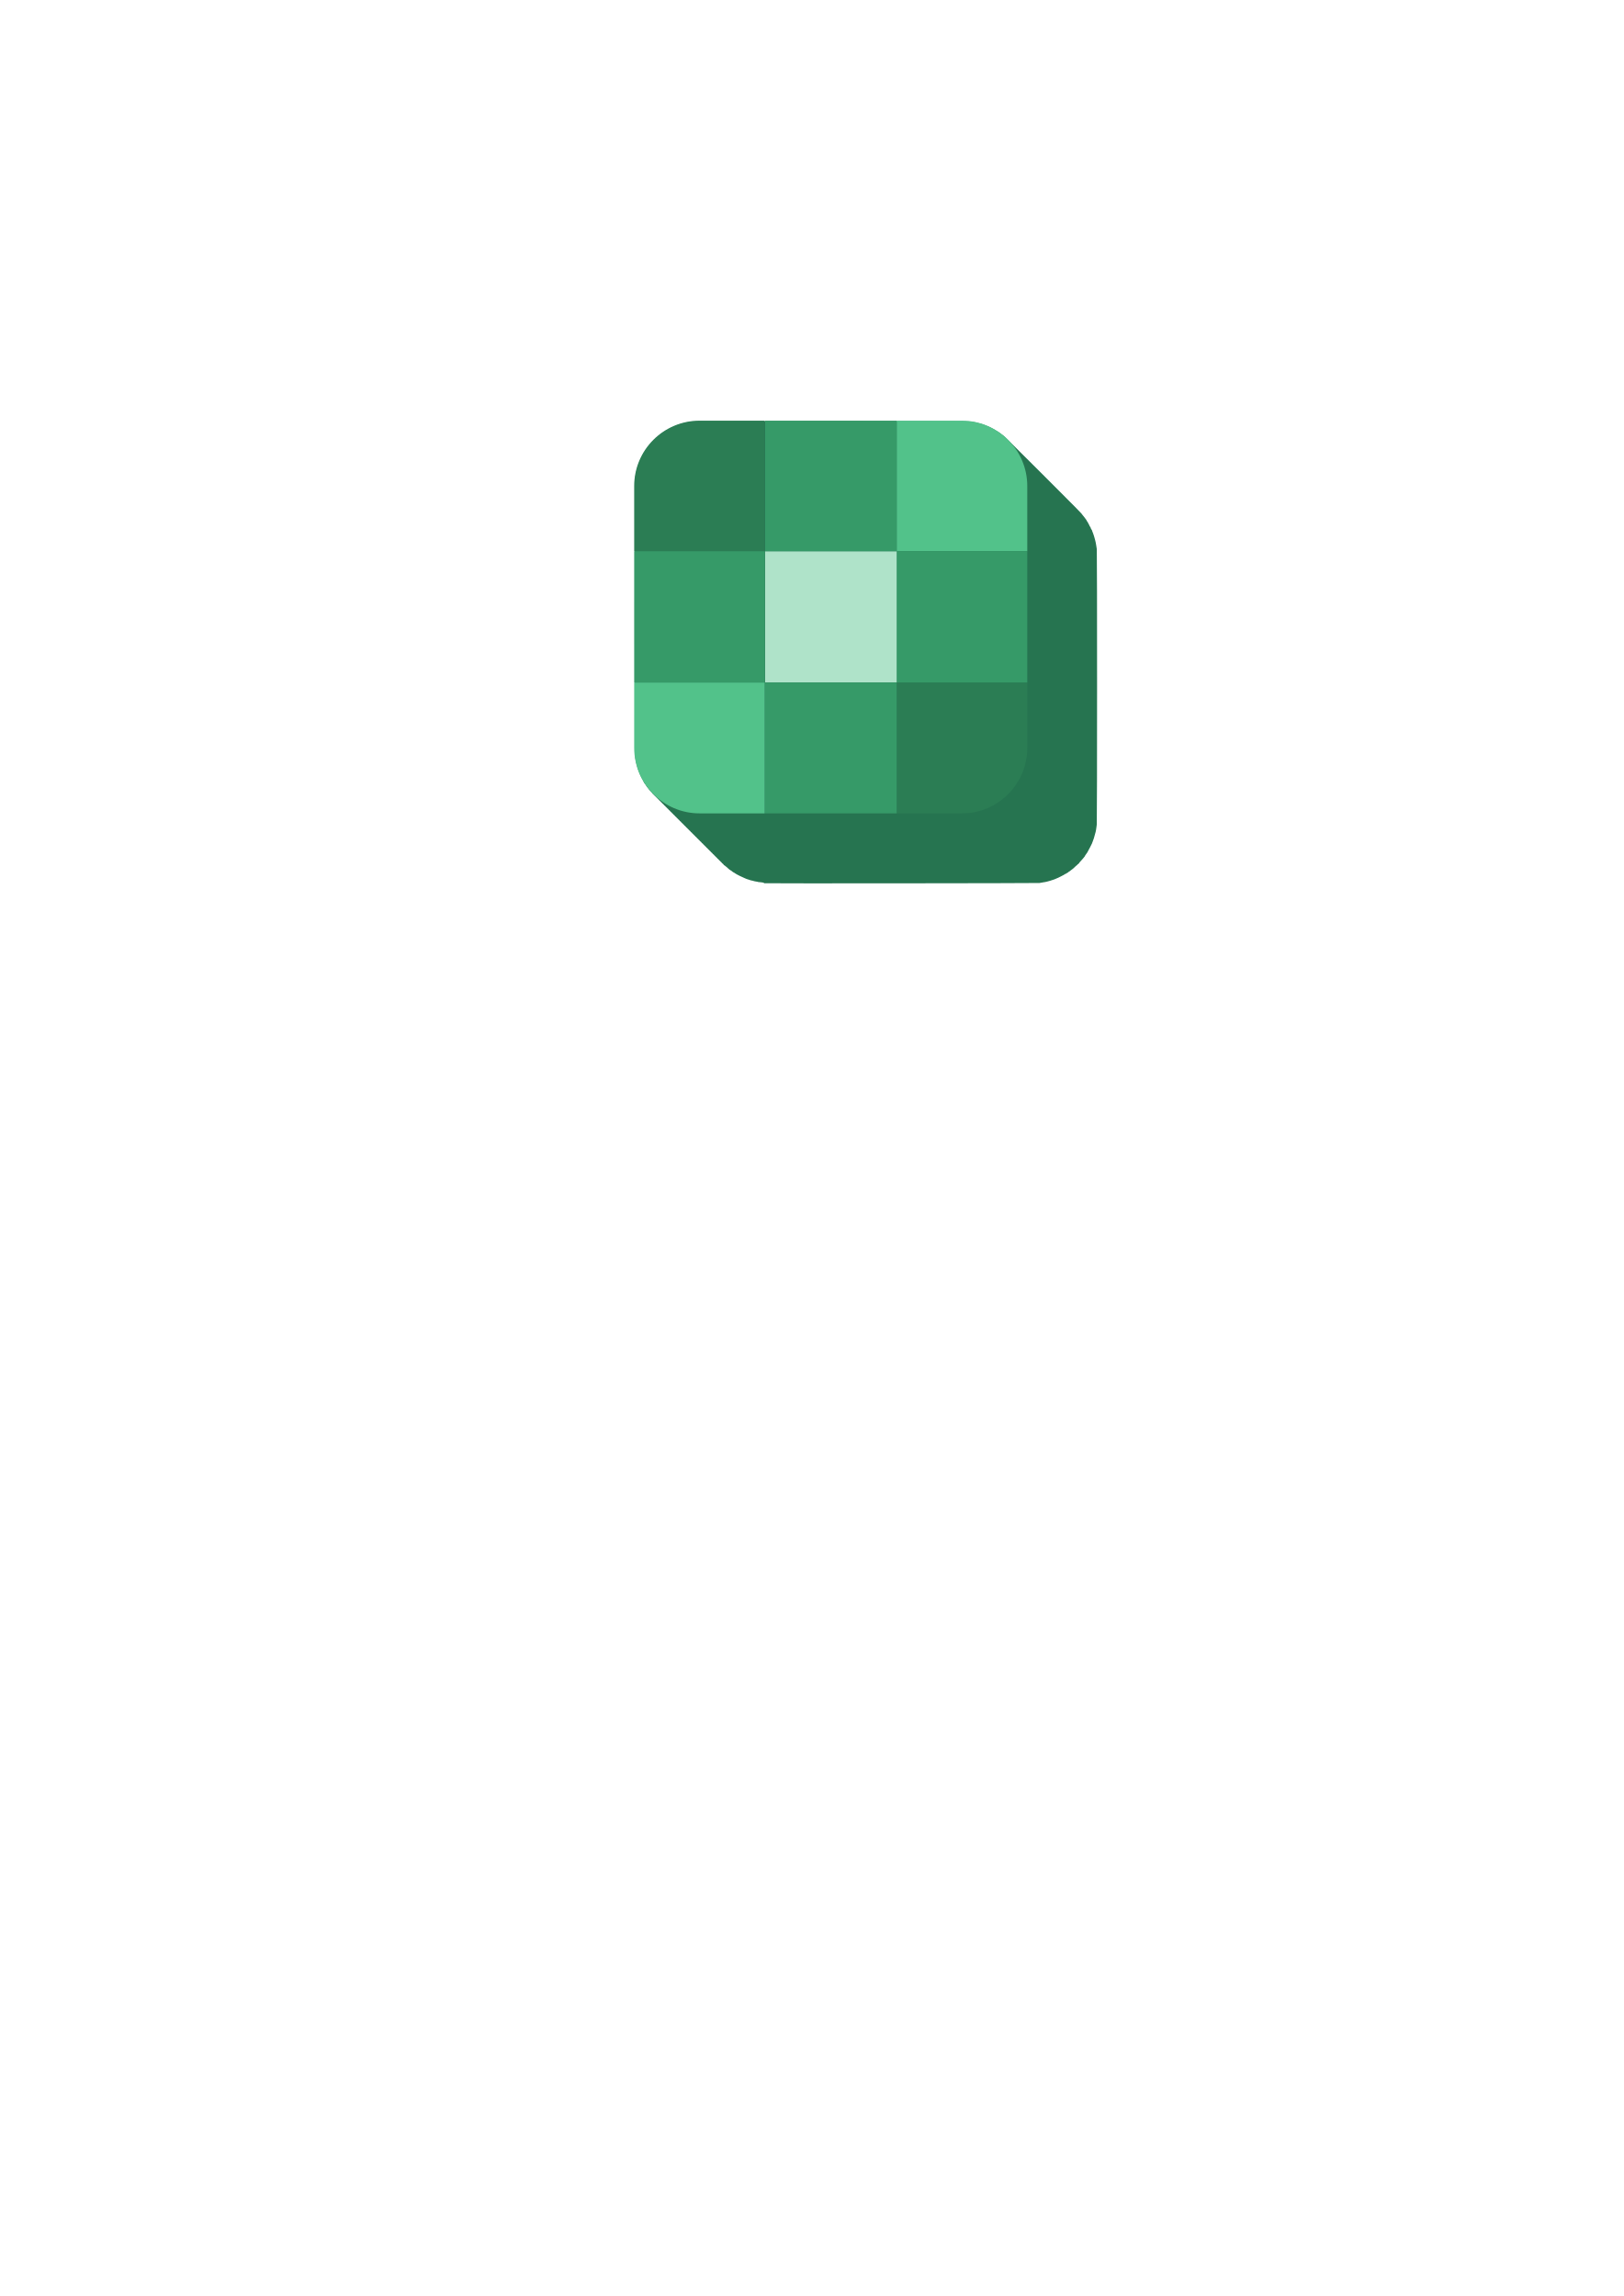
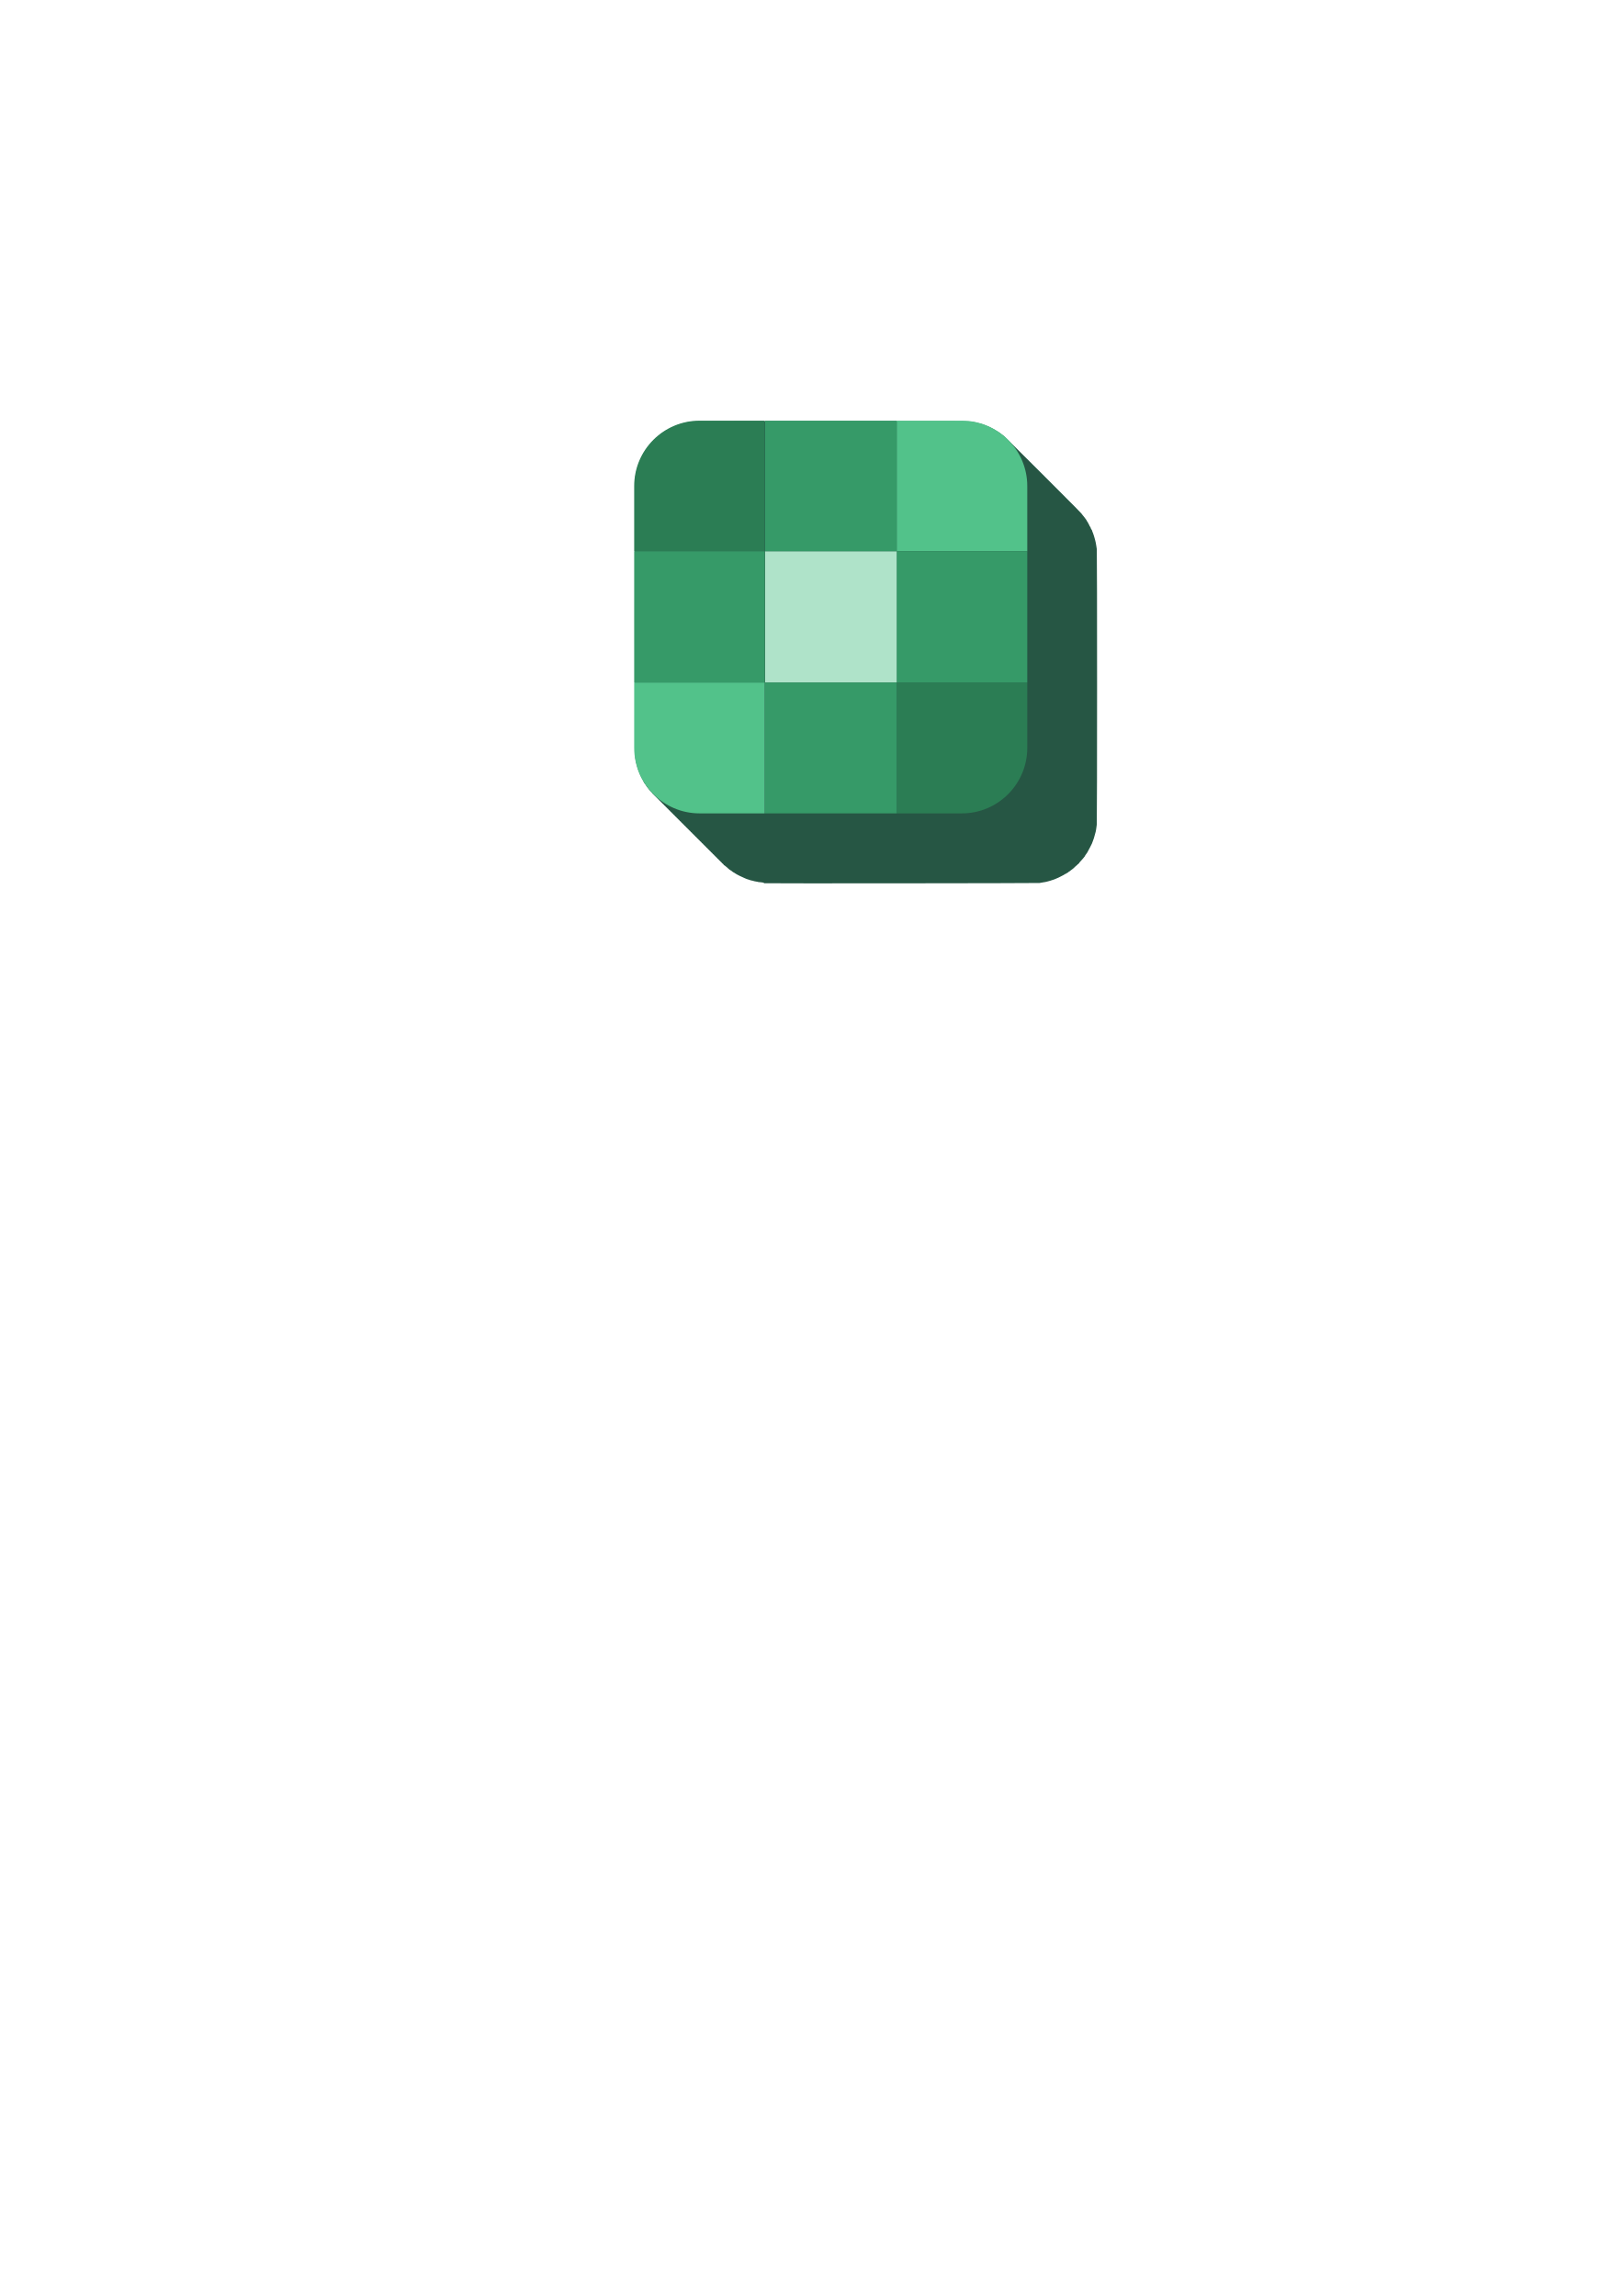
<svg xmlns="http://www.w3.org/2000/svg" width="210mm" height="297mm" viewBox="0 0 210 297" version="1.1" id="svg5">
  <defs id="defs2">
    <pattern id="EMFhbasepattern" patternUnits="userSpaceOnUse" width="6" height="6" x="0" y="0" />
    <pattern id="EMFhbasepattern-3" patternUnits="userSpaceOnUse" width="6" height="6" x="0" y="0" />
    <pattern id="EMFhbasepattern-9" patternUnits="userSpaceOnUse" width="6" height="6" x="0" y="0" />
  </defs>
  <g id="layer1">
-     <path style="fill:#267450;fill-opacity:1;stroke-width:0.042" d="m 98.755,114.178 c -0.013,-0.013 -0.145,-0.034 -0.293,-0.046 -0.423,-0.035 -0.436,-0.036 -0.48,-0.064 -0.023,-0.015 -0.119,-0.032 -0.212,-0.038 -0.093,-0.007 -0.188,-0.025 -0.212,-0.041 -0.023,-0.016 -0.119,-0.044 -0.212,-0.062 -0.093,-0.018 -0.195,-0.038 -0.226,-0.045 -0.031,-0.006 -0.088,-0.025 -0.127,-0.042 -0.039,-0.017 -0.096,-0.036 -0.127,-0.042 -0.031,-0.006 -0.088,-0.025 -0.127,-0.042 -0.039,-0.017 -0.107,-0.038 -0.152,-0.046 -0.045,-0.009 -0.102,-0.032 -0.127,-0.052 -0.025,-0.02 -0.118,-0.059 -0.206,-0.088 -0.173,-0.056 -1.029,-0.485 -1.124,-0.564 -0.067,-0.056 -0.203,-0.137 -0.324,-0.193 -0.047,-0.022 -0.121,-0.08 -0.165,-0.129 -0.044,-0.049 -0.099,-0.089 -0.121,-0.089 -0.052,0 -0.261,-0.167 -0.598,-0.476 -0.146,-0.134 -0.281,-0.229 -0.3,-0.212 -0.019,0.017 -0.021,0.008 -0.004,-0.021 0.019,-0.033 0.005,-0.053 -0.038,-0.053 -0.038,0 -0.057,-0.019 -0.042,-0.042 0.014,-0.023 -0.005,-0.042 -0.042,-0.042 -0.038,0 -0.057,-0.019 -0.042,-0.042 0.014,-0.023 -0.005,-0.042 -0.042,-0.042 -0.038,0 -0.057,-0.019 -0.042,-0.042 0.014,-0.023 -0.005,-0.042 -0.042,-0.042 -0.038,0 -0.057,-0.019 -0.042,-0.042 0.014,-0.023 -0.005,-0.042 -0.042,-0.042 -0.038,0 -0.057,-0.019 -0.042,-0.042 0.014,-0.023 -0.005,-0.042 -0.042,-0.042 -0.038,0 -0.057,-0.019 -0.042,-0.042 0.014,-0.023 -0.005,-0.042 -0.042,-0.042 -0.038,0 -0.057,-0.019 -0.042,-0.042 0.014,-0.023 -0.005,-0.042 -0.042,-0.042 -0.038,0 -0.057,-0.019 -0.042,-0.042 0.014,-0.023 -0.005,-0.042 -0.042,-0.042 -0.038,0 -0.057,-0.019 -0.042,-0.042 0.014,-0.023 -0.005,-0.042 -0.042,-0.042 -0.038,0 -0.057,-0.019 -0.042,-0.042 0.014,-0.023 -0.005,-0.042 -0.042,-0.042 -0.038,0 -0.057,-0.019 -0.042,-0.042 0.014,-0.023 -0.005,-0.042 -0.042,-0.042 -0.038,0 -0.057,-0.019 -0.042,-0.042 0.014,-0.023 -0.005,-0.042 -0.042,-0.042 -0.038,0 -0.057,-0.019 -0.042,-0.042 0.014,-0.023 -0.005,-0.042 -0.042,-0.042 -0.038,0 -0.057,-0.019 -0.042,-0.042 0.014,-0.023 -0.005,-0.042 -0.042,-0.042 -0.038,0 -0.057,-0.019 -0.042,-0.042 0.014,-0.023 -0.005,-0.042 -0.042,-0.042 -0.038,0 -0.057,-0.019 -0.042,-0.042 0.014,-0.023 -0.005,-0.042 -0.042,-0.042 -0.038,0 -0.057,-0.019 -0.042,-0.042 0.014,-0.023 -0.005,-0.042 -0.042,-0.042 -0.038,0 -0.057,-0.019 -0.042,-0.042 0.014,-0.023 -0.005,-0.042 -0.042,-0.042 -0.038,0 -0.057,-0.019 -0.042,-0.042 0.014,-0.023 -0.005,-0.042 -0.042,-0.042 -0.038,0 -0.057,-0.019 -0.042,-0.042 0.014,-0.023 -0.005,-0.042 -0.042,-0.042 -0.038,0 -0.057,-0.019 -0.042,-0.042 0.014,-0.023 -0.005,-0.042 -0.042,-0.042 -0.038,0 -0.057,-0.019 -0.042,-0.042 0.014,-0.023 -0.005,-0.042 -0.042,-0.042 -0.038,0 -0.057,-0.019 -0.042,-0.042 0.014,-0.023 -0.005,-0.042 -0.042,-0.042 -0.038,0 -0.057,-0.019 -0.042,-0.042 0.014,-0.023 -0.005,-0.042 -0.042,-0.042 -0.038,0 -0.057,-0.019 -0.042,-0.042 0.014,-0.023 -0.005,-0.042 -0.042,-0.042 -0.038,0 -0.057,-0.019 -0.042,-0.042 0.014,-0.023 -0.005,-0.042 -0.042,-0.042 -0.038,0 -0.057,-0.019 -0.042,-0.042 0.014,-0.023 -0.005,-0.042 -0.042,-0.042 -0.038,0 -0.057,-0.019 -0.042,-0.042 0.014,-0.023 -0.005,-0.042 -0.042,-0.042 -0.038,0 -0.057,-0.019 -0.042,-0.042 0.014,-0.023 -0.005,-0.042 -0.042,-0.042 -0.038,0 -0.057,-0.019 -0.042,-0.042 0.014,-0.023 -0.005,-0.042 -0.042,-0.042 -0.038,0 -0.057,-0.019 -0.042,-0.042 0.014,-0.023 -0.005,-0.042 -0.042,-0.042 -0.038,0 -0.057,-0.019 -0.042,-0.042 0.014,-0.023 -0.005,-0.042 -0.042,-0.042 -0.038,0 -0.057,-0.019 -0.042,-0.042 0.014,-0.023 -0.005,-0.042 -0.042,-0.042 -0.038,0 -0.057,-0.019 -0.042,-0.042 0.014,-0.023 -0.005,-0.042 -0.042,-0.042 -0.038,0 -0.057,-0.019 -0.042,-0.042 0.014,-0.023 -0.005,-0.042 -0.042,-0.042 -0.038,0 -0.057,-0.019 -0.042,-0.042 0.014,-0.023 -0.005,-0.042 -0.042,-0.042 -0.038,0 -0.057,-0.019 -0.042,-0.042 0.014,-0.023 -0.005,-0.042 -0.042,-0.042 -0.038,0 -0.057,-0.019 -0.042,-0.042 0.014,-0.023 -0.005,-0.042 -0.042,-0.042 -0.038,0 -0.057,-0.019 -0.042,-0.042 0.014,-0.023 -0.005,-0.042 -0.042,-0.042 -0.038,0 -0.057,-0.019 -0.042,-0.042 0.014,-0.023 -0.005,-0.042 -0.042,-0.042 -0.038,0 -0.057,-0.019 -0.042,-0.042 0.014,-0.023 -0.005,-0.042 -0.042,-0.042 -0.038,0 -0.057,-0.019 -0.042,-0.042 0.014,-0.023 -0.005,-0.042 -0.042,-0.042 -0.038,0 -0.057,-0.019 -0.042,-0.042 0.014,-0.023 -0.005,-0.042 -0.042,-0.042 -0.038,0 -0.057,-0.019 -0.042,-0.042 0.014,-0.023 -0.005,-0.042 -0.042,-0.042 -0.038,0 -0.057,-0.019 -0.042,-0.042 0.014,-0.023 -0.005,-0.042 -0.042,-0.042 -0.038,0 -0.057,-0.019 -0.042,-0.042 0.014,-0.023 -0.005,-0.042 -0.042,-0.042 -0.038,0 -0.057,-0.019 -0.042,-0.042 0.014,-0.023 -0.005,-0.042 -0.042,-0.042 -0.038,0 -0.057,-0.019 -0.042,-0.042 0.014,-0.023 -0.005,-0.042 -0.042,-0.042 -0.038,0 -0.057,-0.019 -0.042,-0.042 0.014,-0.023 -0.005,-0.042 -0.042,-0.042 -0.038,0 -0.057,-0.019 -0.042,-0.042 0.014,-0.023 -0.005,-0.042 -0.042,-0.042 -0.038,0 -0.057,-0.019 -0.042,-0.042 0.014,-0.023 -0.005,-0.042 -0.042,-0.042 -0.038,0 -0.057,-0.019 -0.042,-0.042 0.014,-0.023 -0.005,-0.042 -0.042,-0.042 -0.038,0 -0.057,-0.019 -0.042,-0.042 0.014,-0.023 -0.005,-0.042 -0.042,-0.042 -0.038,0 -0.057,-0.019 -0.042,-0.042 0.014,-0.023 -0.005,-0.042 -0.042,-0.042 -0.038,0 -0.057,-0.019 -0.042,-0.042 0.014,-0.023 -0.005,-0.042 -0.042,-0.042 -0.038,0 -0.057,-0.019 -0.042,-0.042 0.014,-0.023 -0.005,-0.042 -0.042,-0.042 -0.038,0 -0.057,-0.019 -0.042,-0.042 0.014,-0.023 -0.005,-0.042 -0.042,-0.042 -0.038,0 -0.057,-0.019 -0.042,-0.042 0.014,-0.023 -0.005,-0.042 -0.042,-0.042 -0.038,0 -0.057,-0.019 -0.042,-0.042 0.014,-0.023 -0.005,-0.042 -0.042,-0.042 -0.038,0 -0.057,-0.019 -0.042,-0.042 0.014,-0.023 -0.005,-0.042 -0.042,-0.042 -0.038,0 -0.057,-0.019 -0.042,-0.042 0.014,-0.023 -0.005,-0.042 -0.042,-0.042 -0.038,0 -0.057,-0.019 -0.042,-0.042 0.014,-0.023 -0.005,-0.042 -0.042,-0.042 -0.038,0 -0.057,-0.019 -0.042,-0.042 0.014,-0.023 -0.005,-0.042 -0.042,-0.042 -0.038,0 -0.057,-0.019 -0.042,-0.042 0.014,-0.023 -0.005,-0.042 -0.042,-0.042 -0.038,0 -0.057,-0.019 -0.042,-0.042 0.014,-0.023 -0.005,-0.042 -0.042,-0.042 -0.038,0 -0.057,-0.019 -0.042,-0.042 0.014,-0.023 -0.005,-0.042 -0.042,-0.042 -0.038,0 -0.057,-0.019 -0.042,-0.042 0.014,-0.023 -0.005,-0.042 -0.042,-0.042 -0.038,0 -0.057,-0.019 -0.042,-0.042 0.014,-0.023 -0.005,-0.042 -0.042,-0.042 -0.038,0 -0.057,-0.019 -0.042,-0.042 0.014,-0.023 -0.005,-0.042 -0.042,-0.042 -0.038,0 -0.057,-0.019 -0.042,-0.042 0.014,-0.023 -0.005,-0.042 -0.042,-0.042 -0.038,0 -0.057,-0.019 -0.042,-0.042 0.014,-0.023 -0.005,-0.042 -0.042,-0.042 -0.038,0 -0.057,-0.019 -0.042,-0.042 0.014,-0.023 -0.005,-0.042 -0.042,-0.042 -0.038,0 -0.057,-0.019 -0.042,-0.042 0.014,-0.023 -0.005,-0.042 -0.042,-0.042 -0.038,0 -0.057,-0.019 -0.042,-0.042 0.014,-0.023 -0.005,-0.042 -0.042,-0.042 -0.038,0 -0.057,-0.019 -0.042,-0.042 0.014,-0.023 -0.005,-0.042 -0.042,-0.042 -0.038,0 -0.057,-0.019 -0.042,-0.042 0.014,-0.023 -0.005,-0.042 -0.042,-0.042 -0.038,0 -0.057,-0.019 -0.042,-0.042 0.014,-0.023 -0.005,-0.042 -0.042,-0.042 -0.038,0 -0.057,-0.019 -0.042,-0.042 0.014,-0.023 -0.005,-0.042 -0.042,-0.042 -0.038,0 -0.057,-0.019 -0.042,-0.042 0.014,-0.023 -0.005,-0.042 -0.042,-0.042 -0.038,0 -0.057,-0.019 -0.042,-0.042 0.014,-0.023 -0.005,-0.042 -0.042,-0.042 -0.038,0 -0.057,-0.019 -0.042,-0.042 0.014,-0.023 -0.005,-0.042 -0.042,-0.042 -0.038,0 -0.057,-0.019 -0.042,-0.042 0.014,-0.023 -0.005,-0.042 -0.042,-0.042 -0.038,0 -0.057,-0.019 -0.042,-0.042 0.014,-0.023 -0.005,-0.042 -0.042,-0.042 -0.038,0 -0.057,-0.019 -0.042,-0.042 0.014,-0.023 -0.005,-0.042 -0.042,-0.042 -0.038,0 -0.057,-0.019 -0.042,-0.042 0.014,-0.023 -0.005,-0.042 -0.042,-0.042 -0.038,0 -0.057,-0.019 -0.042,-0.042 0.014,-0.023 -0.005,-0.042 -0.042,-0.042 -0.038,0 -0.057,-0.019 -0.042,-0.042 0.014,-0.023 -0.005,-0.042 -0.042,-0.042 -0.038,0 -0.057,-0.019 -0.042,-0.042 0.014,-0.023 -0.005,-0.042 -0.042,-0.042 -0.038,0 -0.057,-0.019 -0.042,-0.042 0.014,-0.023 -0.005,-0.042 -0.042,-0.042 -0.038,0 -0.057,-0.019 -0.042,-0.042 0.014,-0.023 -0.005,-0.042 -0.042,-0.042 -0.038,0 -0.057,-0.019 -0.042,-0.042 0.014,-0.023 -0.005,-0.042 -0.042,-0.042 -0.038,0 -0.057,-0.019 -0.042,-0.042 0.014,-0.023 -0.005,-0.042 -0.042,-0.042 -0.038,0 -0.057,-0.019 -0.042,-0.042 0.014,-0.023 -0.005,-0.042 -0.042,-0.042 -0.038,0 -0.057,-0.019 -0.042,-0.042 0.014,-0.023 -0.005,-0.042 -0.042,-0.042 -0.038,0 -0.057,-0.019 -0.042,-0.042 0.014,-0.023 -0.005,-0.042 -0.042,-0.042 -0.038,0 -0.057,-0.019 -0.042,-0.042 0.014,-0.023 -0.005,-0.042 -0.042,-0.042 -0.038,0 -0.057,-0.019 -0.042,-0.042 0.014,-0.023 -0.005,-0.042 -0.042,-0.042 -0.038,0 -0.057,-0.019 -0.042,-0.042 0.014,-0.023 -0.005,-0.042 -0.042,-0.042 -0.038,0 -0.057,-0.019 -0.042,-0.042 0.014,-0.023 -0.005,-0.042 -0.042,-0.042 -0.038,0 -0.057,-0.019 -0.042,-0.042 0.014,-0.023 -0.005,-0.042 -0.042,-0.042 -0.038,0 -0.057,-0.019 -0.042,-0.042 0.014,-0.023 -0.005,-0.042 -0.042,-0.042 -0.038,0 -0.057,-0.019 -0.042,-0.042 0.014,-0.023 -0.005,-0.042 -0.042,-0.042 -0.038,0 -0.057,-0.019 -0.042,-0.042 0.014,-0.023 -0.005,-0.042 -0.042,-0.042 -0.038,0 -0.057,-0.019 -0.042,-0.042 0.014,-0.023 -0.005,-0.042 -0.042,-0.042 -0.038,0 -0.057,-0.019 -0.042,-0.042 0.014,-0.023 -0.005,-0.042 -0.042,-0.042 -0.038,0 -0.057,-0.019 -0.042,-0.042 0.014,-0.023 -0.005,-0.042 -0.042,-0.042 -0.038,0 -0.057,-0.019 -0.042,-0.042 0.014,-0.023 -0.005,-0.042 -0.042,-0.042 -0.038,0 -0.057,-0.019 -0.042,-0.042 0.014,-0.023 -0.005,-0.042 -0.042,-0.042 -0.038,0 -0.057,-0.019 -0.042,-0.042 0.014,-0.023 -0.005,-0.042 -0.042,-0.042 -0.038,0 -0.059,-0.016 -0.047,-0.035 0.012,-0.019 -0.065,-0.119 -0.171,-0.222 -0.106,-0.103 -0.237,-0.254 -0.291,-0.335 -0.054,-0.082 -0.148,-0.201 -0.209,-0.265 -0.061,-0.064 -0.101,-0.116 -0.088,-0.116 0.031,0 -0.275,-0.436 -0.333,-0.476 -0.025,-0.017 -0.029,-0.031 -0.008,-0.032 0.021,-4.2e-4 0.004,-0.039 -0.038,-0.085 -0.042,-0.047 -0.061,-0.085 -0.042,-0.085 0.019,0 0.006,-0.033 -0.029,-0.074 -0.057,-0.067 -0.391,-0.716 -0.397,-0.771 -0.001,-0.013 -0.036,-0.099 -0.078,-0.192 -0.041,-0.093 -0.08,-0.188 -0.086,-0.212 -0.006,-0.023 -0.025,-0.074 -0.042,-0.113 -0.017,-0.039 -0.035,-0.096 -0.039,-0.127 -0.005,-0.031 -0.021,-0.077 -0.037,-0.102 -0.016,-0.025 -0.039,-0.105 -0.052,-0.178 -0.013,-0.072 -0.042,-0.18 -0.064,-0.24 -0.023,-0.059 -0.032,-0.108 -0.02,-0.108 0.012,0 -0.004,-0.052 -0.036,-0.116 -0.031,-0.064 -0.054,-0.145 -0.051,-0.18 0.003,-0.035 -0.012,-0.111 -0.033,-0.169 -0.021,-0.058 -0.045,-0.201 -0.055,-0.317 -0.009,-0.116 -0.035,-0.316 -0.058,-0.444 -0.046,-0.264 -0.04,-35.498 0.007,-35.706 0.015,-0.07 0.038,-0.203 0.051,-0.296 0.012,-0.093 0.035,-0.226 0.049,-0.296 0.015,-0.07 0.032,-0.175 0.039,-0.233 0.007,-0.058 0.015,-0.106 0.019,-0.106 0.004,0 0.013,-0.029 0.02,-0.064 0.007,-0.035 0.037,-0.149 0.067,-0.254 0.03,-0.105 0.059,-0.216 0.065,-0.247 0.006,-0.031 0.025,-0.088 0.042,-0.127 0.017,-0.039 0.036,-0.096 0.042,-0.127 0.006,-0.031 0.026,-0.088 0.043,-0.127 0.017,-0.039 0.034,-0.08 0.036,-0.092 0.048,-0.202 0.464,-1.085 0.563,-1.196 0.036,-0.041 0.054,-0.074 0.038,-0.074 -0.015,0 0.039,-0.095 0.121,-0.212 0.082,-0.116 0.136,-0.212 0.119,-0.212 -0.016,0 0.024,-0.055 0.088,-0.123 0.065,-0.068 0.114,-0.136 0.11,-0.152 -0.004,-0.016 0.048,-0.09 0.116,-0.164 0.068,-0.075 0.141,-0.167 0.162,-0.205 0.021,-0.038 0.139,-0.175 0.261,-0.305 0.122,-0.13 0.212,-0.236 0.2,-0.236 -0.012,0 0.064,-0.086 0.168,-0.19 0.105,-0.105 0.211,-0.19 0.236,-0.19 0.025,0 0.034,-0.019 0.02,-0.042 -0.014,-0.023 -0.005,-0.042 0.021,-0.042 0.026,0 0.117,-0.065 0.204,-0.144 0.086,-0.079 0.252,-0.215 0.369,-0.303 0.116,-0.088 0.218,-0.175 0.226,-0.195 0.008,-0.02 0.038,-0.036 0.068,-0.036 0.029,0 0.088,-0.038 0.13,-0.085 0.042,-0.047 0.099,-0.085 0.126,-0.085 0.027,0 0.091,-0.039 0.142,-0.086 0.051,-0.048 0.093,-0.073 0.093,-0.057 0,0.016 0.033,10e-4 0.074,-0.034 0.095,-0.08 1.118,-0.579 1.238,-0.603 0.012,-0.002 0.04,-0.016 0.064,-0.03 0.069,-0.041 0.848,-0.276 1.048,-0.316 0.018,-0.003 0.036,-0.01 0.042,-0.015 0.006,-0.005 0.068,-0.018 0.138,-0.029 0.199,-0.031 0.296,-0.051 0.296,-0.059 0,-0.004 0.048,-0.012 0.106,-0.018 0.058,-0.006 0.23,-0.028 0.381,-0.049 0.353,-0.049 35.466,-0.051 35.897,-0.002 0.175,0.02 0.331,0.044 0.347,0.054 0.016,0.01 0.108,0.029 0.204,0.042 0.271,0.038 0.273,0.038 0.318,0.065 0.023,0.014 0.119,0.04 0.212,0.059 0.093,0.018 0.192,0.038 0.22,0.044 0.122,0.025 0.515,0.163 0.69,0.243 0.105,0.048 0.216,0.092 0.247,0.097 0.105,0.019 1.016,0.487 1.067,0.548 0.028,0.033 0.073,0.061 0.101,0.061 0.028,0 0.092,0.039 0.143,0.086 0.051,0.048 0.093,0.074 0.093,0.06 0,-0.015 0.059,0.023 0.13,0.083 0.072,0.06 0.143,0.11 0.159,0.11 0.016,1.1e-4 0.089,0.057 0.164,0.127 0.074,0.07 0.149,0.127 0.166,0.127 0.066,0 0.711,0.635 5.147,5.066 4.198,4.194 5.108,5.118 5.098,5.178 -0.002,0.012 0.067,0.097 0.154,0.189 0.087,0.092 0.158,0.182 0.158,0.2 0,0.018 0.059,0.099 0.131,0.182 0.072,0.082 0.12,0.15 0.106,0.15 -0.014,0 0.041,0.095 0.123,0.212 0.082,0.116 0.136,0.212 0.121,0.212 -0.015,0 5.9e-4,0.033 0.036,0.074 0.07,0.082 0.136,0.226 0.126,0.275 -0.004,0.018 0.01,0.032 0.03,0.032 0.036,0 0.142,0.216 0.14,0.284 -7.6e-4,0.018 0.031,0.069 0.07,0.112 0.039,0.043 0.066,0.086 0.06,0.095 -0.006,0.009 0.019,0.088 0.057,0.175 0.037,0.087 0.073,0.178 0.079,0.201 0.006,0.023 0.025,0.074 0.042,0.113 0.017,0.039 0.035,0.096 0.039,0.127 0.005,0.031 0.021,0.077 0.037,0.102 0.016,0.025 0.039,0.103 0.051,0.173 0.012,0.07 0.052,0.211 0.089,0.314 0.037,0.103 0.074,0.259 0.084,0.347 0.009,0.088 0.026,0.174 0.037,0.192 0.011,0.018 0.032,0.145 0.048,0.284 0.015,0.139 0.045,0.329 0.065,0.422 0.05,0.226 0.046,35.316 -0.003,35.622 -0.021,0.128 -0.046,0.319 -0.056,0.423 -0.01,0.105 -0.03,0.238 -0.044,0.296 -0.014,0.058 -0.034,0.156 -0.043,0.217 -0.017,0.104 -0.066,0.281 -0.227,0.82 -0.035,0.116 -0.096,0.288 -0.136,0.381 -0.079,0.184 -0.117,0.284 -0.118,0.317 -0.001,0.028 -0.453,0.9 -0.598,1.152 -0.063,0.11 -0.16,0.248 -0.215,0.307 -0.056,0.059 -0.086,0.107 -0.068,0.107 0.018,0 -0.021,0.065 -0.088,0.144 -0.066,0.079 -0.152,0.185 -0.19,0.235 -0.038,0.05 -0.166,0.195 -0.286,0.322 -0.119,0.127 -0.207,0.231 -0.194,0.231 0.013,0 -0.025,0.048 -0.083,0.106 -0.058,0.058 -0.127,0.106 -0.153,0.106 -0.026,0 -0.035,0.019 -0.021,0.042 0.014,0.023 0.005,0.042 -0.02,0.042 -0.025,0 -0.109,0.062 -0.186,0.138 -0.263,0.259 -0.488,0.455 -0.522,0.455 -0.018,0 -0.095,0.057 -0.169,0.127 -0.074,0.07 -0.152,0.127 -0.173,0.127 -0.021,0 -0.072,0.038 -0.115,0.085 -0.042,0.047 -0.1,0.085 -0.128,0.085 -0.029,0 -0.075,0.028 -0.104,0.063 -0.029,0.035 -0.067,0.054 -0.085,0.043 -0.018,-0.011 -0.056,0.008 -0.085,0.043 -0.056,0.067 -1.014,0.546 -1.27,0.634 -0.012,0.004 -0.053,0.021 -0.092,0.039 -0.039,0.017 -0.096,0.036 -0.127,0.043 -0.031,0.006 -0.088,0.025 -0.127,0.042 -0.039,0.017 -0.096,0.035 -0.127,0.039 -0.031,0.005 -0.077,0.021 -0.102,0.037 -0.025,0.016 -0.105,0.039 -0.178,0.052 -0.072,0.013 -0.185,0.043 -0.249,0.068 -0.065,0.025 -0.191,0.055 -0.28,0.067 -0.089,0.013 -0.185,0.027 -0.213,0.033 -0.099,0.02 -0.35,0.064 -0.537,0.094 -0.222,0.036 -35.575,0.068 -35.611,0.032 z" id="path1063" />
+     <path style="fill:#265644;fill-opacity:1;stroke-width:0.042" d="m 98.755,114.178 c -0.013,-0.013 -0.145,-0.034 -0.293,-0.046 -0.423,-0.035 -0.436,-0.036 -0.48,-0.064 -0.023,-0.015 -0.119,-0.032 -0.212,-0.038 -0.093,-0.007 -0.188,-0.025 -0.212,-0.041 -0.023,-0.016 -0.119,-0.044 -0.212,-0.062 -0.093,-0.018 -0.195,-0.038 -0.226,-0.045 -0.031,-0.006 -0.088,-0.025 -0.127,-0.042 -0.039,-0.017 -0.096,-0.036 -0.127,-0.042 -0.031,-0.006 -0.088,-0.025 -0.127,-0.042 -0.039,-0.017 -0.107,-0.038 -0.152,-0.046 -0.045,-0.009 -0.102,-0.032 -0.127,-0.052 -0.025,-0.02 -0.118,-0.059 -0.206,-0.088 -0.173,-0.056 -1.029,-0.485 -1.124,-0.564 -0.067,-0.056 -0.203,-0.137 -0.324,-0.193 -0.047,-0.022 -0.121,-0.08 -0.165,-0.129 -0.044,-0.049 -0.099,-0.089 -0.121,-0.089 -0.052,0 -0.261,-0.167 -0.598,-0.476 -0.146,-0.134 -0.281,-0.229 -0.3,-0.212 -0.019,0.017 -0.021,0.008 -0.004,-0.021 0.019,-0.033 0.005,-0.053 -0.038,-0.053 -0.038,0 -0.057,-0.019 -0.042,-0.042 0.014,-0.023 -0.005,-0.042 -0.042,-0.042 -0.038,0 -0.057,-0.019 -0.042,-0.042 0.014,-0.023 -0.005,-0.042 -0.042,-0.042 -0.038,0 -0.057,-0.019 -0.042,-0.042 0.014,-0.023 -0.005,-0.042 -0.042,-0.042 -0.038,0 -0.057,-0.019 -0.042,-0.042 0.014,-0.023 -0.005,-0.042 -0.042,-0.042 -0.038,0 -0.057,-0.019 -0.042,-0.042 0.014,-0.023 -0.005,-0.042 -0.042,-0.042 -0.038,0 -0.057,-0.019 -0.042,-0.042 0.014,-0.023 -0.005,-0.042 -0.042,-0.042 -0.038,0 -0.057,-0.019 -0.042,-0.042 0.014,-0.023 -0.005,-0.042 -0.042,-0.042 -0.038,0 -0.057,-0.019 -0.042,-0.042 0.014,-0.023 -0.005,-0.042 -0.042,-0.042 -0.038,0 -0.057,-0.019 -0.042,-0.042 0.014,-0.023 -0.005,-0.042 -0.042,-0.042 -0.038,0 -0.057,-0.019 -0.042,-0.042 0.014,-0.023 -0.005,-0.042 -0.042,-0.042 -0.038,0 -0.057,-0.019 -0.042,-0.042 0.014,-0.023 -0.005,-0.042 -0.042,-0.042 -0.038,0 -0.057,-0.019 -0.042,-0.042 0.014,-0.023 -0.005,-0.042 -0.042,-0.042 -0.038,0 -0.057,-0.019 -0.042,-0.042 0.014,-0.023 -0.005,-0.042 -0.042,-0.042 -0.038,0 -0.057,-0.019 -0.042,-0.042 0.014,-0.023 -0.005,-0.042 -0.042,-0.042 -0.038,0 -0.057,-0.019 -0.042,-0.042 0.014,-0.023 -0.005,-0.042 -0.042,-0.042 -0.038,0 -0.057,-0.019 -0.042,-0.042 0.014,-0.023 -0.005,-0.042 -0.042,-0.042 -0.038,0 -0.057,-0.019 -0.042,-0.042 0.014,-0.023 -0.005,-0.042 -0.042,-0.042 -0.038,0 -0.057,-0.019 -0.042,-0.042 0.014,-0.023 -0.005,-0.042 -0.042,-0.042 -0.038,0 -0.057,-0.019 -0.042,-0.042 0.014,-0.023 -0.005,-0.042 -0.042,-0.042 -0.038,0 -0.057,-0.019 -0.042,-0.042 0.014,-0.023 -0.005,-0.042 -0.042,-0.042 -0.038,0 -0.057,-0.019 -0.042,-0.042 0.014,-0.023 -0.005,-0.042 -0.042,-0.042 -0.038,0 -0.057,-0.019 -0.042,-0.042 0.014,-0.023 -0.005,-0.042 -0.042,-0.042 -0.038,0 -0.057,-0.019 -0.042,-0.042 0.014,-0.023 -0.005,-0.042 -0.042,-0.042 -0.038,0 -0.057,-0.019 -0.042,-0.042 0.014,-0.023 -0.005,-0.042 -0.042,-0.042 -0.038,0 -0.057,-0.019 -0.042,-0.042 0.014,-0.023 -0.005,-0.042 -0.042,-0.042 -0.038,0 -0.057,-0.019 -0.042,-0.042 0.014,-0.023 -0.005,-0.042 -0.042,-0.042 -0.038,0 -0.057,-0.019 -0.042,-0.042 0.014,-0.023 -0.005,-0.042 -0.042,-0.042 -0.038,0 -0.057,-0.019 -0.042,-0.042 0.014,-0.023 -0.005,-0.042 -0.042,-0.042 -0.038,0 -0.057,-0.019 -0.042,-0.042 0.014,-0.023 -0.005,-0.042 -0.042,-0.042 -0.038,0 -0.057,-0.019 -0.042,-0.042 0.014,-0.023 -0.005,-0.042 -0.042,-0.042 -0.038,0 -0.057,-0.019 -0.042,-0.042 0.014,-0.023 -0.005,-0.042 -0.042,-0.042 -0.038,0 -0.057,-0.019 -0.042,-0.042 0.014,-0.023 -0.005,-0.042 -0.042,-0.042 -0.038,0 -0.057,-0.019 -0.042,-0.042 0.014,-0.023 -0.005,-0.042 -0.042,-0.042 -0.038,0 -0.057,-0.019 -0.042,-0.042 0.014,-0.023 -0.005,-0.042 -0.042,-0.042 -0.038,0 -0.057,-0.019 -0.042,-0.042 0.014,-0.023 -0.005,-0.042 -0.042,-0.042 -0.038,0 -0.057,-0.019 -0.042,-0.042 0.014,-0.023 -0.005,-0.042 -0.042,-0.042 -0.038,0 -0.057,-0.019 -0.042,-0.042 0.014,-0.023 -0.005,-0.042 -0.042,-0.042 -0.038,0 -0.057,-0.019 -0.042,-0.042 0.014,-0.023 -0.005,-0.042 -0.042,-0.042 -0.038,0 -0.057,-0.019 -0.042,-0.042 0.014,-0.023 -0.005,-0.042 -0.042,-0.042 -0.038,0 -0.057,-0.019 -0.042,-0.042 0.014,-0.023 -0.005,-0.042 -0.042,-0.042 -0.038,0 -0.057,-0.019 -0.042,-0.042 0.014,-0.023 -0.005,-0.042 -0.042,-0.042 -0.038,0 -0.057,-0.019 -0.042,-0.042 0.014,-0.023 -0.005,-0.042 -0.042,-0.042 -0.038,0 -0.057,-0.019 -0.042,-0.042 0.014,-0.023 -0.005,-0.042 -0.042,-0.042 -0.038,0 -0.057,-0.019 -0.042,-0.042 0.014,-0.023 -0.005,-0.042 -0.042,-0.042 -0.038,0 -0.057,-0.019 -0.042,-0.042 0.014,-0.023 -0.005,-0.042 -0.042,-0.042 -0.038,0 -0.057,-0.019 -0.042,-0.042 0.014,-0.023 -0.005,-0.042 -0.042,-0.042 -0.038,0 -0.057,-0.019 -0.042,-0.042 0.014,-0.023 -0.005,-0.042 -0.042,-0.042 -0.038,0 -0.057,-0.019 -0.042,-0.042 0.014,-0.023 -0.005,-0.042 -0.042,-0.042 -0.038,0 -0.057,-0.019 -0.042,-0.042 0.014,-0.023 -0.005,-0.042 -0.042,-0.042 -0.038,0 -0.057,-0.019 -0.042,-0.042 0.014,-0.023 -0.005,-0.042 -0.042,-0.042 -0.038,0 -0.057,-0.019 -0.042,-0.042 0.014,-0.023 -0.005,-0.042 -0.042,-0.042 -0.038,0 -0.057,-0.019 -0.042,-0.042 0.014,-0.023 -0.005,-0.042 -0.042,-0.042 -0.038,0 -0.057,-0.019 -0.042,-0.042 0.014,-0.023 -0.005,-0.042 -0.042,-0.042 -0.038,0 -0.057,-0.019 -0.042,-0.042 0.014,-0.023 -0.005,-0.042 -0.042,-0.042 -0.038,0 -0.057,-0.019 -0.042,-0.042 0.014,-0.023 -0.005,-0.042 -0.042,-0.042 -0.038,0 -0.057,-0.019 -0.042,-0.042 0.014,-0.023 -0.005,-0.042 -0.042,-0.042 -0.038,0 -0.057,-0.019 -0.042,-0.042 0.014,-0.023 -0.005,-0.042 -0.042,-0.042 -0.038,0 -0.057,-0.019 -0.042,-0.042 0.014,-0.023 -0.005,-0.042 -0.042,-0.042 -0.038,0 -0.057,-0.019 -0.042,-0.042 0.014,-0.023 -0.005,-0.042 -0.042,-0.042 -0.038,0 -0.057,-0.019 -0.042,-0.042 0.014,-0.023 -0.005,-0.042 -0.042,-0.042 -0.038,0 -0.057,-0.019 -0.042,-0.042 0.014,-0.023 -0.005,-0.042 -0.042,-0.042 -0.038,0 -0.057,-0.019 -0.042,-0.042 0.014,-0.023 -0.005,-0.042 -0.042,-0.042 -0.038,0 -0.057,-0.019 -0.042,-0.042 0.014,-0.023 -0.005,-0.042 -0.042,-0.042 -0.038,0 -0.057,-0.019 -0.042,-0.042 0.014,-0.023 -0.005,-0.042 -0.042,-0.042 -0.038,0 -0.057,-0.019 -0.042,-0.042 0.014,-0.023 -0.005,-0.042 -0.042,-0.042 -0.038,0 -0.057,-0.019 -0.042,-0.042 0.014,-0.023 -0.005,-0.042 -0.042,-0.042 -0.038,0 -0.057,-0.019 -0.042,-0.042 0.014,-0.023 -0.005,-0.042 -0.042,-0.042 -0.038,0 -0.057,-0.019 -0.042,-0.042 0.014,-0.023 -0.005,-0.042 -0.042,-0.042 -0.038,0 -0.057,-0.019 -0.042,-0.042 0.014,-0.023 -0.005,-0.042 -0.042,-0.042 -0.038,0 -0.057,-0.019 -0.042,-0.042 0.014,-0.023 -0.005,-0.042 -0.042,-0.042 -0.038,0 -0.057,-0.019 -0.042,-0.042 0.014,-0.023 -0.005,-0.042 -0.042,-0.042 -0.038,0 -0.057,-0.019 -0.042,-0.042 0.014,-0.023 -0.005,-0.042 -0.042,-0.042 -0.038,0 -0.057,-0.019 -0.042,-0.042 0.014,-0.023 -0.005,-0.042 -0.042,-0.042 -0.038,0 -0.057,-0.019 -0.042,-0.042 0.014,-0.023 -0.005,-0.042 -0.042,-0.042 -0.038,0 -0.057,-0.019 -0.042,-0.042 0.014,-0.023 -0.005,-0.042 -0.042,-0.042 -0.038,0 -0.057,-0.019 -0.042,-0.042 0.014,-0.023 -0.005,-0.042 -0.042,-0.042 -0.038,0 -0.057,-0.019 -0.042,-0.042 0.014,-0.023 -0.005,-0.042 -0.042,-0.042 -0.038,0 -0.057,-0.019 -0.042,-0.042 0.014,-0.023 -0.005,-0.042 -0.042,-0.042 -0.038,0 -0.057,-0.019 -0.042,-0.042 0.014,-0.023 -0.005,-0.042 -0.042,-0.042 -0.038,0 -0.057,-0.019 -0.042,-0.042 0.014,-0.023 -0.005,-0.042 -0.042,-0.042 -0.038,0 -0.057,-0.019 -0.042,-0.042 0.014,-0.023 -0.005,-0.042 -0.042,-0.042 -0.038,0 -0.057,-0.019 -0.042,-0.042 0.014,-0.023 -0.005,-0.042 -0.042,-0.042 -0.038,0 -0.057,-0.019 -0.042,-0.042 0.014,-0.023 -0.005,-0.042 -0.042,-0.042 -0.038,0 -0.057,-0.019 -0.042,-0.042 0.014,-0.023 -0.005,-0.042 -0.042,-0.042 -0.038,0 -0.057,-0.019 -0.042,-0.042 0.014,-0.023 -0.005,-0.042 -0.042,-0.042 -0.038,0 -0.057,-0.019 -0.042,-0.042 0.014,-0.023 -0.005,-0.042 -0.042,-0.042 -0.038,0 -0.057,-0.019 -0.042,-0.042 0.014,-0.023 -0.005,-0.042 -0.042,-0.042 -0.038,0 -0.057,-0.019 -0.042,-0.042 0.014,-0.023 -0.005,-0.042 -0.042,-0.042 -0.038,0 -0.057,-0.019 -0.042,-0.042 0.014,-0.023 -0.005,-0.042 -0.042,-0.042 -0.038,0 -0.057,-0.019 -0.042,-0.042 0.014,-0.023 -0.005,-0.042 -0.042,-0.042 -0.038,0 -0.057,-0.019 -0.042,-0.042 0.014,-0.023 -0.005,-0.042 -0.042,-0.042 -0.038,0 -0.057,-0.019 -0.042,-0.042 0.014,-0.023 -0.005,-0.042 -0.042,-0.042 -0.038,0 -0.057,-0.019 -0.042,-0.042 0.014,-0.023 -0.005,-0.042 -0.042,-0.042 -0.038,0 -0.057,-0.019 -0.042,-0.042 0.014,-0.023 -0.005,-0.042 -0.042,-0.042 -0.038,0 -0.057,-0.019 -0.042,-0.042 0.014,-0.023 -0.005,-0.042 -0.042,-0.042 -0.038,0 -0.057,-0.019 -0.042,-0.042 0.014,-0.023 -0.005,-0.042 -0.042,-0.042 -0.038,0 -0.057,-0.019 -0.042,-0.042 0.014,-0.023 -0.005,-0.042 -0.042,-0.042 -0.038,0 -0.057,-0.019 -0.042,-0.042 0.014,-0.023 -0.005,-0.042 -0.042,-0.042 -0.038,0 -0.057,-0.019 -0.042,-0.042 0.014,-0.023 -0.005,-0.042 -0.042,-0.042 -0.038,0 -0.057,-0.019 -0.042,-0.042 0.014,-0.023 -0.005,-0.042 -0.042,-0.042 -0.038,0 -0.057,-0.019 -0.042,-0.042 0.014,-0.023 -0.005,-0.042 -0.042,-0.042 -0.038,0 -0.057,-0.019 -0.042,-0.042 0.014,-0.023 -0.005,-0.042 -0.042,-0.042 -0.038,0 -0.057,-0.019 -0.042,-0.042 0.014,-0.023 -0.005,-0.042 -0.042,-0.042 -0.038,0 -0.057,-0.019 -0.042,-0.042 0.014,-0.023 -0.005,-0.042 -0.042,-0.042 -0.038,0 -0.057,-0.019 -0.042,-0.042 0.014,-0.023 -0.005,-0.042 -0.042,-0.042 -0.038,0 -0.057,-0.019 -0.042,-0.042 0.014,-0.023 -0.005,-0.042 -0.042,-0.042 -0.038,0 -0.057,-0.019 -0.042,-0.042 0.014,-0.023 -0.005,-0.042 -0.042,-0.042 -0.038,0 -0.057,-0.019 -0.042,-0.042 0.014,-0.023 -0.005,-0.042 -0.042,-0.042 -0.038,0 -0.057,-0.019 -0.042,-0.042 0.014,-0.023 -0.005,-0.042 -0.042,-0.042 -0.038,0 -0.059,-0.016 -0.047,-0.035 0.012,-0.019 -0.065,-0.119 -0.171,-0.222 -0.106,-0.103 -0.237,-0.254 -0.291,-0.335 -0.054,-0.082 -0.148,-0.201 -0.209,-0.265 -0.061,-0.064 -0.101,-0.116 -0.088,-0.116 0.031,0 -0.275,-0.436 -0.333,-0.476 -0.025,-0.017 -0.029,-0.031 -0.008,-0.032 0.021,-4.2e-4 0.004,-0.039 -0.038,-0.085 -0.042,-0.047 -0.061,-0.085 -0.042,-0.085 0.019,0 0.006,-0.033 -0.029,-0.074 -0.057,-0.067 -0.391,-0.716 -0.397,-0.771 -0.001,-0.013 -0.036,-0.099 -0.078,-0.192 -0.041,-0.093 -0.08,-0.188 -0.086,-0.212 -0.006,-0.023 -0.025,-0.074 -0.042,-0.113 -0.017,-0.039 -0.035,-0.096 -0.039,-0.127 -0.005,-0.031 -0.021,-0.077 -0.037,-0.102 -0.016,-0.025 -0.039,-0.105 -0.052,-0.178 -0.013,-0.072 -0.042,-0.18 -0.064,-0.24 -0.023,-0.059 -0.032,-0.108 -0.02,-0.108 0.012,0 -0.004,-0.052 -0.036,-0.116 -0.031,-0.064 -0.054,-0.145 -0.051,-0.18 0.003,-0.035 -0.012,-0.111 -0.033,-0.169 -0.021,-0.058 -0.045,-0.201 -0.055,-0.317 -0.009,-0.116 -0.035,-0.316 -0.058,-0.444 -0.046,-0.264 -0.04,-35.498 0.007,-35.706 0.015,-0.07 0.038,-0.203 0.051,-0.296 0.012,-0.093 0.035,-0.226 0.049,-0.296 0.015,-0.07 0.032,-0.175 0.039,-0.233 0.007,-0.058 0.015,-0.106 0.019,-0.106 0.004,0 0.013,-0.029 0.02,-0.064 0.007,-0.035 0.037,-0.149 0.067,-0.254 0.03,-0.105 0.059,-0.216 0.065,-0.247 0.006,-0.031 0.025,-0.088 0.042,-0.127 0.017,-0.039 0.036,-0.096 0.042,-0.127 0.006,-0.031 0.026,-0.088 0.043,-0.127 0.017,-0.039 0.034,-0.08 0.036,-0.092 0.048,-0.202 0.464,-1.085 0.563,-1.196 0.036,-0.041 0.054,-0.074 0.038,-0.074 -0.015,0 0.039,-0.095 0.121,-0.212 0.082,-0.116 0.136,-0.212 0.119,-0.212 -0.016,0 0.024,-0.055 0.088,-0.123 0.065,-0.068 0.114,-0.136 0.11,-0.152 -0.004,-0.016 0.048,-0.09 0.116,-0.164 0.068,-0.075 0.141,-0.167 0.162,-0.205 0.021,-0.038 0.139,-0.175 0.261,-0.305 0.122,-0.13 0.212,-0.236 0.2,-0.236 -0.012,0 0.064,-0.086 0.168,-0.19 0.105,-0.105 0.211,-0.19 0.236,-0.19 0.025,0 0.034,-0.019 0.02,-0.042 -0.014,-0.023 -0.005,-0.042 0.021,-0.042 0.026,0 0.117,-0.065 0.204,-0.144 0.086,-0.079 0.252,-0.215 0.369,-0.303 0.116,-0.088 0.218,-0.175 0.226,-0.195 0.008,-0.02 0.038,-0.036 0.068,-0.036 0.029,0 0.088,-0.038 0.13,-0.085 0.042,-0.047 0.099,-0.085 0.126,-0.085 0.027,0 0.091,-0.039 0.142,-0.086 0.051,-0.048 0.093,-0.073 0.093,-0.057 0,0.016 0.033,10e-4 0.074,-0.034 0.095,-0.08 1.118,-0.579 1.238,-0.603 0.012,-0.002 0.04,-0.016 0.064,-0.03 0.069,-0.041 0.848,-0.276 1.048,-0.316 0.018,-0.003 0.036,-0.01 0.042,-0.015 0.006,-0.005 0.068,-0.018 0.138,-0.029 0.199,-0.031 0.296,-0.051 0.296,-0.059 0,-0.004 0.048,-0.012 0.106,-0.018 0.058,-0.006 0.23,-0.028 0.381,-0.049 0.353,-0.049 35.466,-0.051 35.897,-0.002 0.175,0.02 0.331,0.044 0.347,0.054 0.016,0.01 0.108,0.029 0.204,0.042 0.271,0.038 0.273,0.038 0.318,0.065 0.023,0.014 0.119,0.04 0.212,0.059 0.093,0.018 0.192,0.038 0.22,0.044 0.122,0.025 0.515,0.163 0.69,0.243 0.105,0.048 0.216,0.092 0.247,0.097 0.105,0.019 1.016,0.487 1.067,0.548 0.028,0.033 0.073,0.061 0.101,0.061 0.028,0 0.092,0.039 0.143,0.086 0.051,0.048 0.093,0.074 0.093,0.06 0,-0.015 0.059,0.023 0.13,0.083 0.072,0.06 0.143,0.11 0.159,0.11 0.016,1.1e-4 0.089,0.057 0.164,0.127 0.074,0.07 0.149,0.127 0.166,0.127 0.066,0 0.711,0.635 5.147,5.066 4.198,4.194 5.108,5.118 5.098,5.178 -0.002,0.012 0.067,0.097 0.154,0.189 0.087,0.092 0.158,0.182 0.158,0.2 0,0.018 0.059,0.099 0.131,0.182 0.072,0.082 0.12,0.15 0.106,0.15 -0.014,0 0.041,0.095 0.123,0.212 0.082,0.116 0.136,0.212 0.121,0.212 -0.015,0 5.9e-4,0.033 0.036,0.074 0.07,0.082 0.136,0.226 0.126,0.275 -0.004,0.018 0.01,0.032 0.03,0.032 0.036,0 0.142,0.216 0.14,0.284 -7.6e-4,0.018 0.031,0.069 0.07,0.112 0.039,0.043 0.066,0.086 0.06,0.095 -0.006,0.009 0.019,0.088 0.057,0.175 0.037,0.087 0.073,0.178 0.079,0.201 0.006,0.023 0.025,0.074 0.042,0.113 0.017,0.039 0.035,0.096 0.039,0.127 0.005,0.031 0.021,0.077 0.037,0.102 0.016,0.025 0.039,0.103 0.051,0.173 0.012,0.07 0.052,0.211 0.089,0.314 0.037,0.103 0.074,0.259 0.084,0.347 0.009,0.088 0.026,0.174 0.037,0.192 0.011,0.018 0.032,0.145 0.048,0.284 0.015,0.139 0.045,0.329 0.065,0.422 0.05,0.226 0.046,35.316 -0.003,35.622 -0.021,0.128 -0.046,0.319 -0.056,0.423 -0.01,0.105 -0.03,0.238 -0.044,0.296 -0.014,0.058 -0.034,0.156 -0.043,0.217 -0.017,0.104 -0.066,0.281 -0.227,0.82 -0.035,0.116 -0.096,0.288 -0.136,0.381 -0.079,0.184 -0.117,0.284 -0.118,0.317 -0.001,0.028 -0.453,0.9 -0.598,1.152 -0.063,0.11 -0.16,0.248 -0.215,0.307 -0.056,0.059 -0.086,0.107 -0.068,0.107 0.018,0 -0.021,0.065 -0.088,0.144 -0.066,0.079 -0.152,0.185 -0.19,0.235 -0.038,0.05 -0.166,0.195 -0.286,0.322 -0.119,0.127 -0.207,0.231 -0.194,0.231 0.013,0 -0.025,0.048 -0.083,0.106 -0.058,0.058 -0.127,0.106 -0.153,0.106 -0.026,0 -0.035,0.019 -0.021,0.042 0.014,0.023 0.005,0.042 -0.02,0.042 -0.025,0 -0.109,0.062 -0.186,0.138 -0.263,0.259 -0.488,0.455 -0.522,0.455 -0.018,0 -0.095,0.057 -0.169,0.127 -0.074,0.07 -0.152,0.127 -0.173,0.127 -0.021,0 -0.072,0.038 -0.115,0.085 -0.042,0.047 -0.1,0.085 -0.128,0.085 -0.029,0 -0.075,0.028 -0.104,0.063 -0.029,0.035 -0.067,0.054 -0.085,0.043 -0.018,-0.011 -0.056,0.008 -0.085,0.043 -0.056,0.067 -1.014,0.546 -1.27,0.634 -0.012,0.004 -0.053,0.021 -0.092,0.039 -0.039,0.017 -0.096,0.036 -0.127,0.043 -0.031,0.006 -0.088,0.025 -0.127,0.042 -0.039,0.017 -0.096,0.035 -0.127,0.039 -0.031,0.005 -0.077,0.021 -0.102,0.037 -0.025,0.016 -0.105,0.039 -0.178,0.052 -0.072,0.013 -0.185,0.043 -0.249,0.068 -0.065,0.025 -0.191,0.055 -0.28,0.067 -0.089,0.013 -0.185,0.027 -0.213,0.033 -0.099,0.02 -0.35,0.064 -0.537,0.094 -0.222,0.036 -35.575,0.068 -35.611,0.032 z" id="path1063" />
    <g id="g5113">
      <path style="fill:#52c28a;fill-opacity:1;fill-rule:evenodd;stroke:none;stroke-width:0.265" d="M 82.022,88.282 H 98.912 V 105.214 H 90.485 c -4.675,0 -8.464,-3.797 -8.464,-8.482 z" id="path851" />
      <path style="fill:#2b7d54;fill-opacity:1;fill-rule:evenodd;stroke:none;stroke-width:0.265" d="m 132.862,88.282 h -16.89 v 16.932 h 8.429 c 4.675,0 8.461,-3.797 8.461,-8.482 z" id="path853" />
      <path style="fill:#2b7d54;fill-opacity:1;fill-rule:evenodd;stroke:none;stroke-width:0.265" d="M 82.022,71.307 H 98.912 V 54.417 H 90.485 c -4.675,0 -8.464,3.789 -8.464,8.464 z" id="path855" />
      <path style="fill:#52c28a;fill-opacity:1;fill-rule:evenodd;stroke:none;stroke-width:0.265" d="M 132.862,71.307 H 115.971 V 54.417 h 8.429 c 4.675,0 8.461,3.789 8.461,8.464 z" id="path857" />
      <path style="fill:#369a68;fill-opacity:1;fill-rule:evenodd;stroke:none;stroke-width:0.265" d="m 115.971,71.307 v 16.975 h 16.89 V 71.307 Z" id="path859" />
      <path style="fill:#369a68;fill-opacity:1;fill-rule:evenodd;stroke:none;stroke-width:0.265" d="M 82.022,71.307 V 88.282 H 98.912 V 71.307 Z" id="path861" />
      <path style="fill:#afe3c9;fill-opacity:1;fill-rule:evenodd;stroke:none;stroke-width:0.265" d="M 98.954,71.307 V 88.282 H 115.971 V 71.307 Z" id="path863" />
      <path style="fill:#369a68;fill-opacity:1;fill-rule:evenodd;stroke:none;stroke-width:0.265" d="M 98.954,54.417 V 71.307 H 115.971 V 54.417 Z" id="path865" />
      <path style="fill:#369a68;fill-opacity:1;fill-rule:evenodd;stroke:none;stroke-width:0.265" d="M 98.954,88.282 V 105.214 H 115.971 V 88.282 Z" id="path867" />
    </g>
  </g>
</svg>
